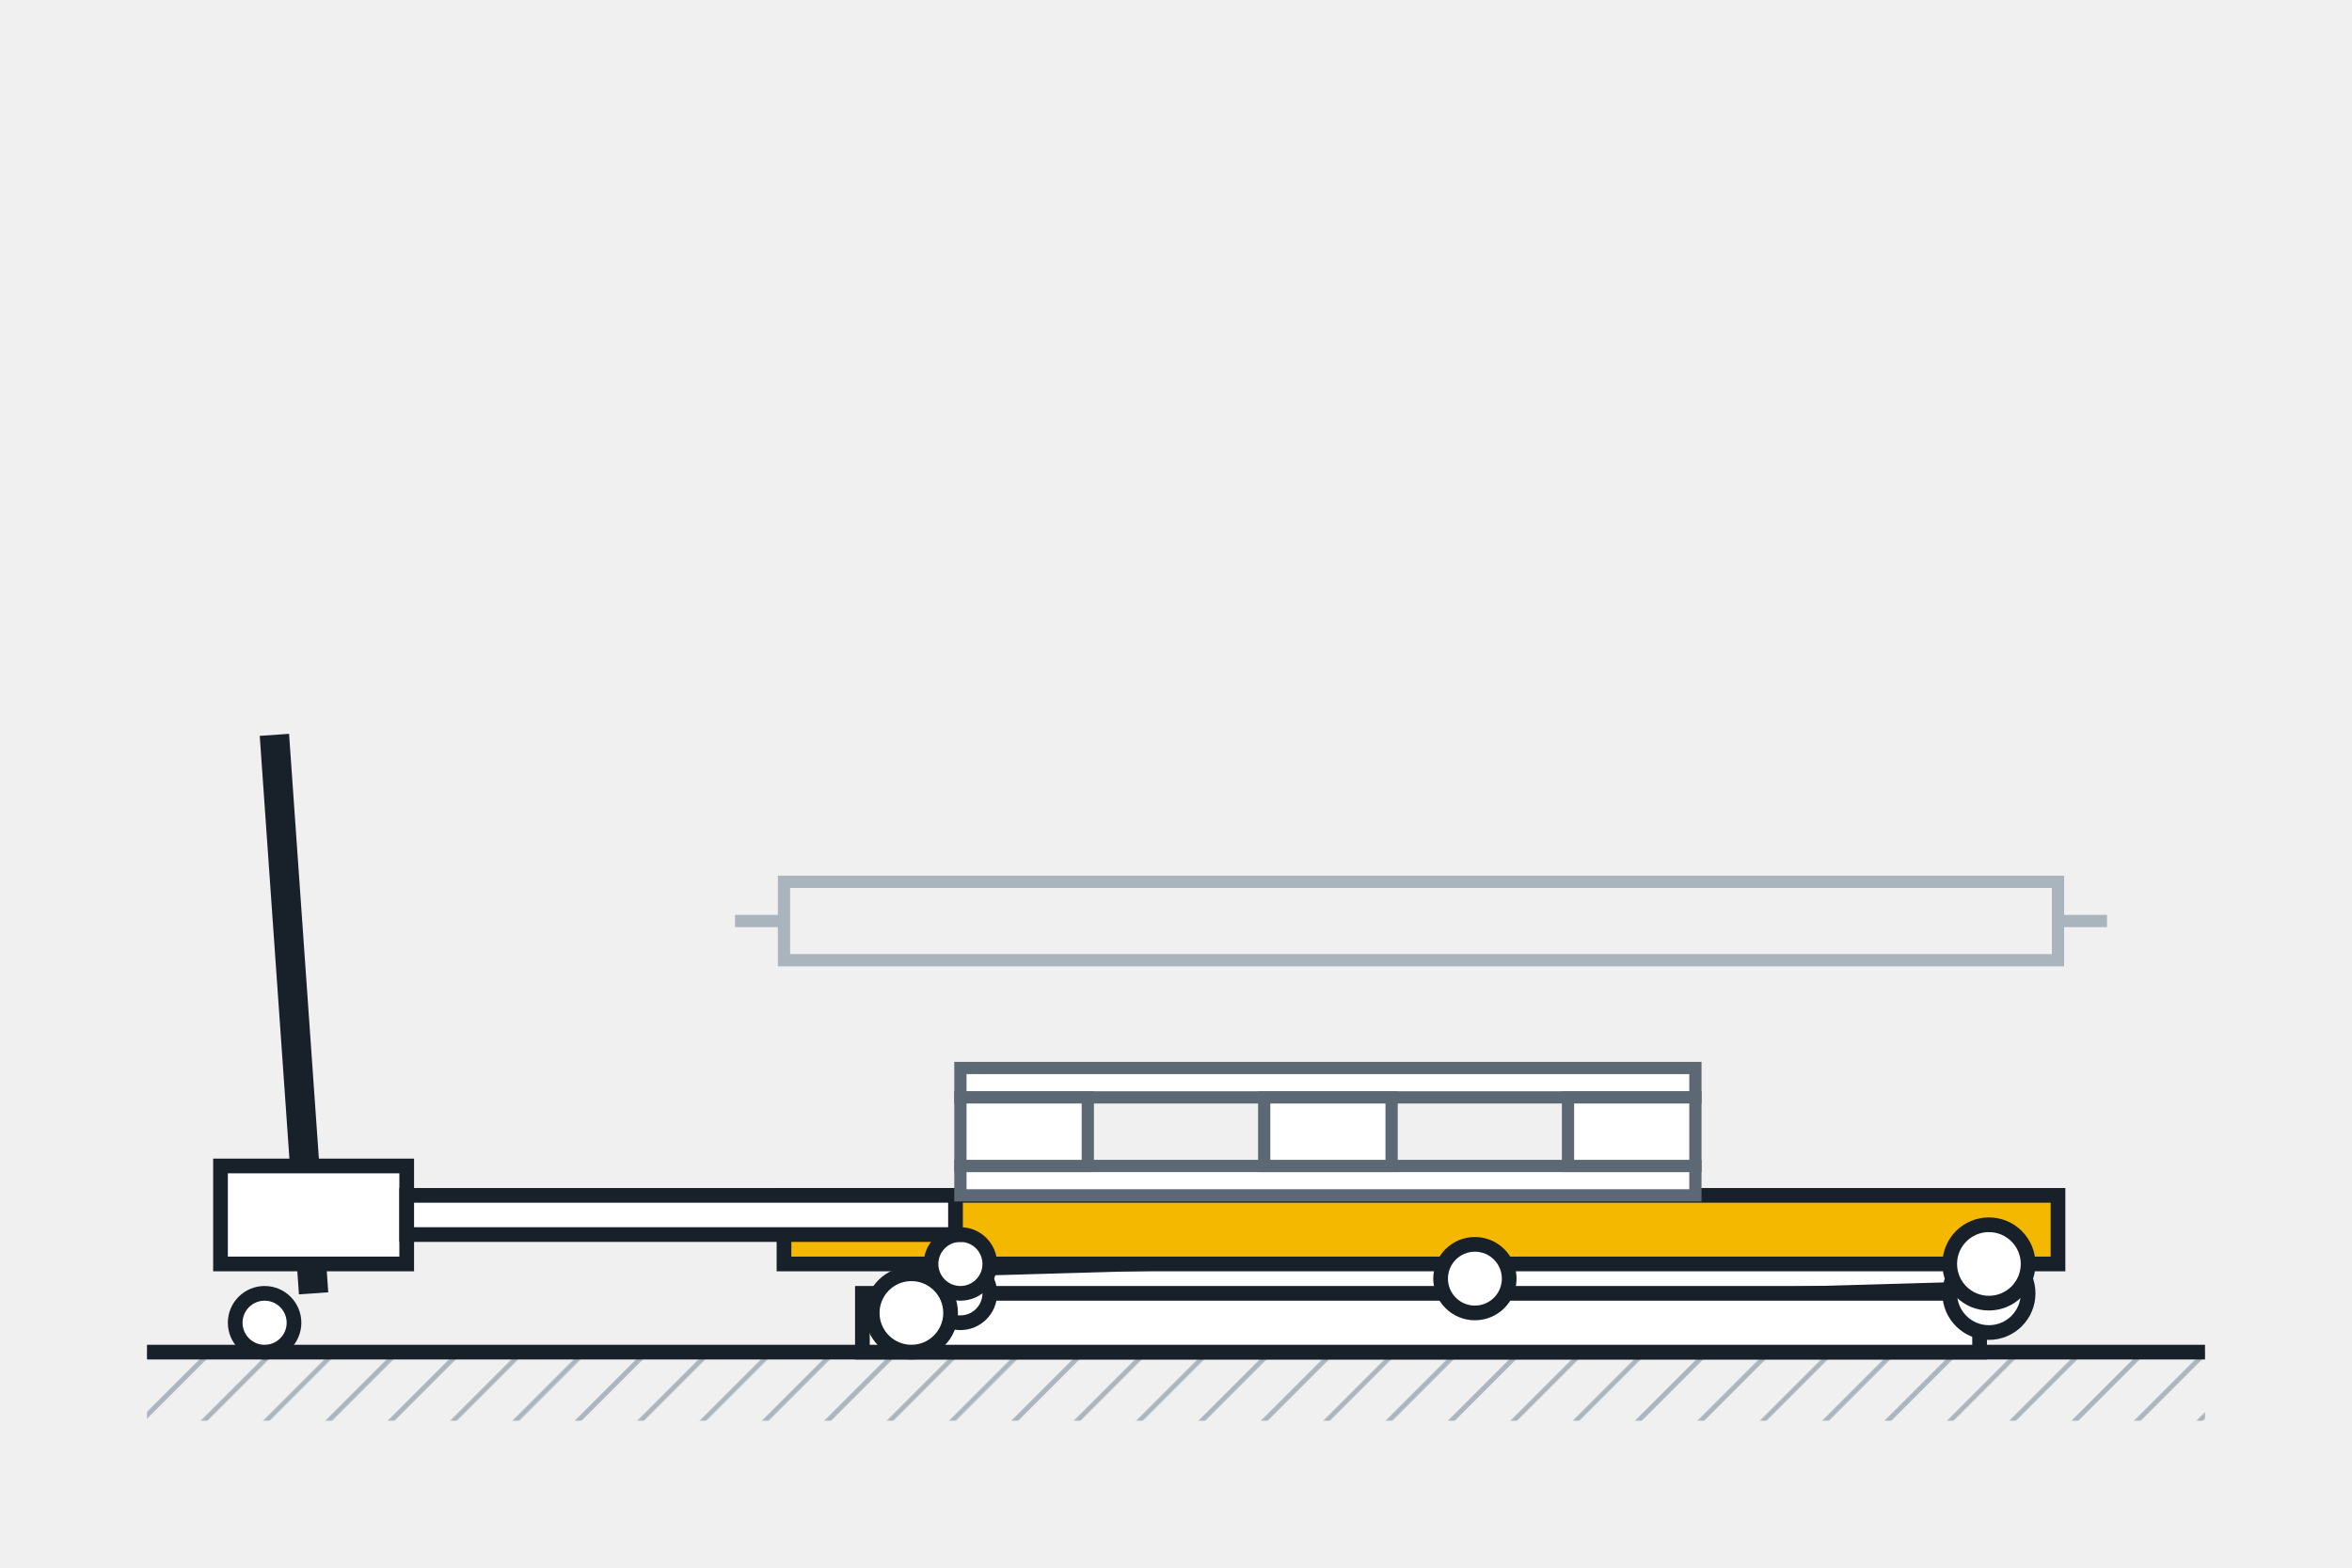
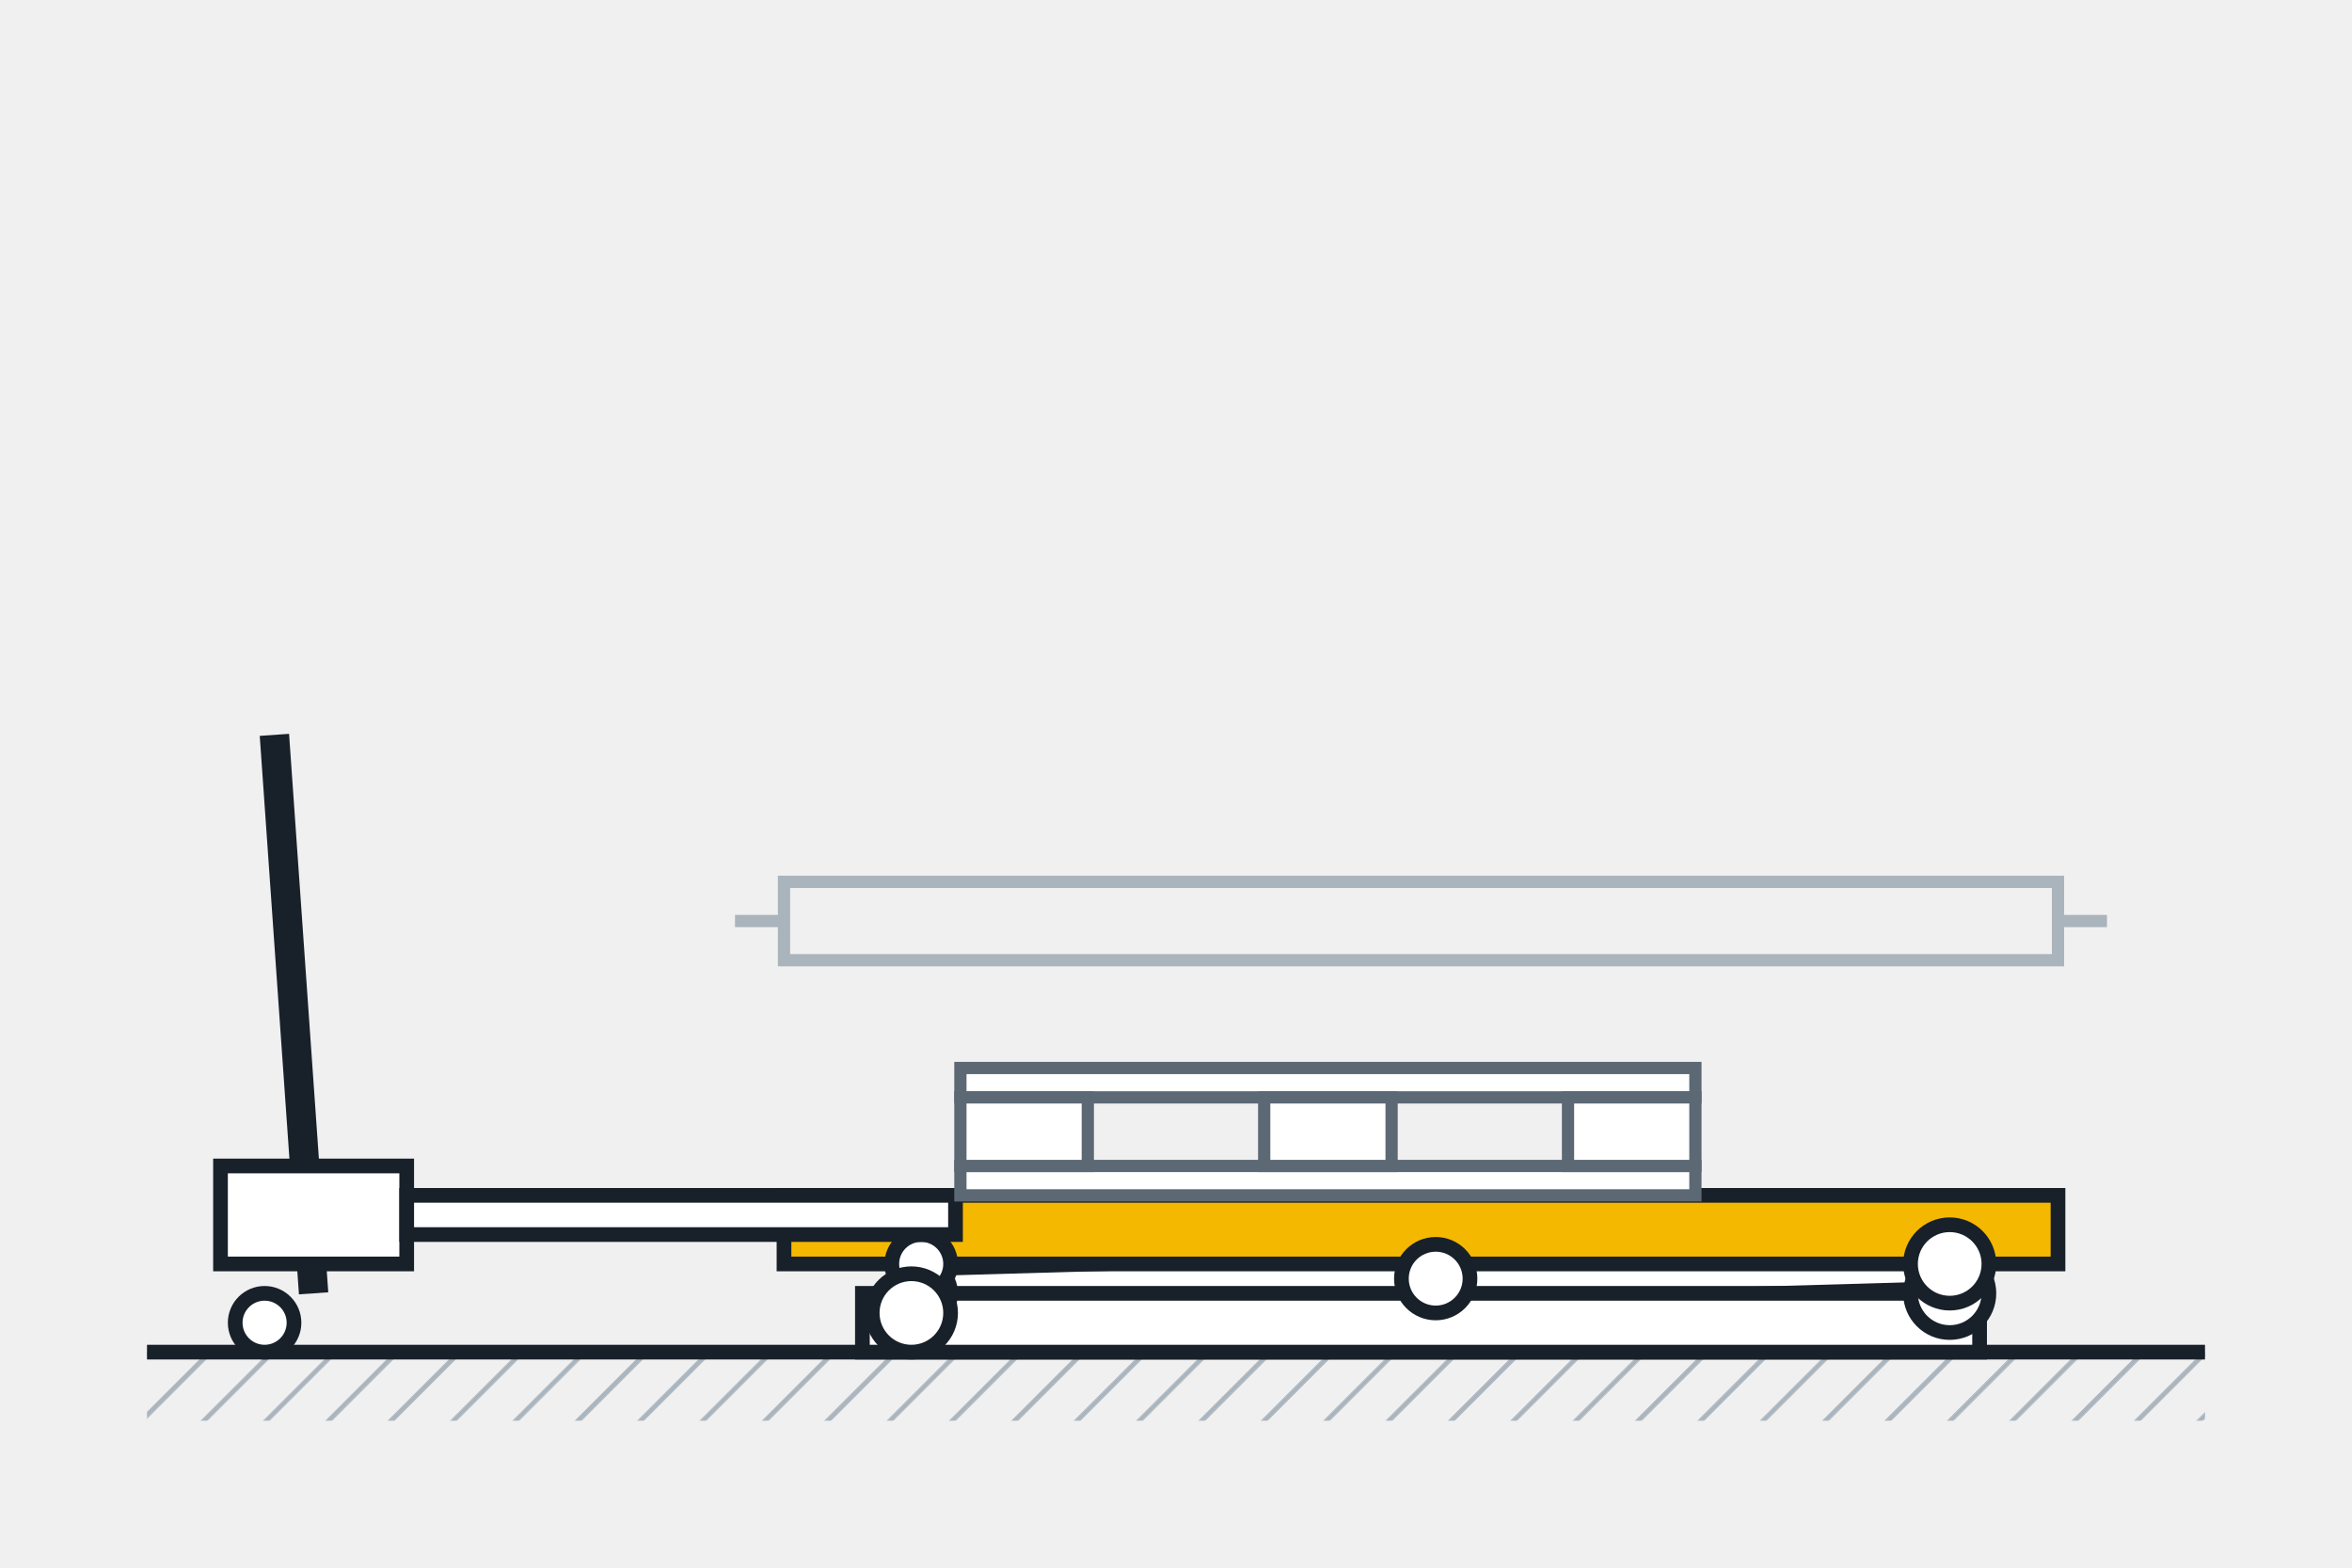
<svg xmlns="http://www.w3.org/2000/svg" viewBox="0 0 480 320" width="480" height="320" role="img" aria-label="A pallet jack rolling onto a floor level lift table, with a standard deck height shown above">
  <defs>
    <pattern id="hatch" width="9" height="9" patternUnits="userSpaceOnUse" patternTransform="rotate(45)">
      <line x1="0" y1="0" x2="0" y2="9" stroke="#AAB4BD" stroke-width="2" />
    </pattern>
  </defs>
  <rect x="30" y="276" width="420" height="14" fill="url(#hatch)" stroke="none" stroke-width="0" />
  <line x1="30" y1="276" x2="450" y2="276" stroke="#18212A" stroke-width="3" />
  <rect x="160" y="180" width="260" height="16" fill="none" stroke="#AAB4BD" stroke-width="2.5" />
  <line x1="150" y1="188" x2="160" y2="188" stroke="#AAB4BD" stroke-width="2.5" />
  <line x1="420" y1="188" x2="430" y2="188" stroke="#AAB4BD" stroke-width="2.5" />
-   <line x1="196" y1="258" x2="405.9" y2="264" stroke="#18212A" stroke-width="12" />
-   <line x1="196" y1="258" x2="405.9" y2="264" stroke="#FFFFFF" stroke-width="7" />
-   <line x1="196" y1="264" x2="405.9" y2="258" stroke="#18212A" stroke-width="12" />
-   <line x1="196" y1="264" x2="405.9" y2="258" stroke="#FFFFFF" stroke-width="7" />
+   <line x1="188" y1="258" x2="397.9" y2="264" stroke="#18212A" stroke-width="12" />
+   <line x1="188" y1="258" x2="397.9" y2="264" stroke="#FFFFFF" stroke-width="7" />
+   <line x1="188" y1="264" x2="397.9" y2="258" stroke="#18212A" stroke-width="12" />
+   <line x1="188" y1="264" x2="397.9" y2="258" stroke="#FFFFFF" stroke-width="7" />
  <rect x="176" y="264" width="228" height="12" fill="#FFFFFF" stroke="#18212A" stroke-width="3" />
  <rect x="160" y="244" width="260" height="14" fill="#F5B800" stroke="#18212A" stroke-width="3" />
-   <circle cx="196" cy="264" r="6" fill="#FFFFFF" stroke="#18212A" stroke-width="3" />
-   <circle cx="405.9" cy="264" r="8" fill="#FFFFFF" stroke="#18212A" stroke-width="3" />
-   <circle cx="196" cy="258" r="6" fill="#FFFFFF" stroke="#18212A" stroke-width="3" />
-   <circle cx="405.9" cy="258" r="8" fill="#FFFFFF" stroke="#18212A" stroke-width="3" />
-   <circle cx="301" cy="261" r="7" fill="#FFFFFF" stroke="#18212A" stroke-width="3" />
+   <circle cx="188" cy="264" r="6" fill="#FFFFFF" stroke="#18212A" stroke-width="3" />
+   <circle cx="397.9" cy="264" r="8" fill="#FFFFFF" stroke="#18212A" stroke-width="3" />
+   <circle cx="188" cy="258" r="6" fill="#FFFFFF" stroke="#18212A" stroke-width="3" />
+   <circle cx="397.9" cy="258" r="8" fill="#FFFFFF" stroke="#18212A" stroke-width="3" />
+   <circle cx="293" cy="261" r="7" fill="#FFFFFF" stroke="#18212A" stroke-width="3" />
  <line x1="64" y1="264" x2="56" y2="150" stroke="#18212A" stroke-width="6" />
  <rect x="45" y="238" width="38" height="20" fill="#FFFFFF" stroke="#18212A" stroke-width="3" />
  <rect x="83" y="244" width="112" height="8" fill="#FFFFFF" stroke="#18212A" stroke-width="3" />
  <circle cx="54" cy="270" r="6" fill="#FFFFFF" stroke="#18212A" stroke-width="3" />
  <circle cx="186" cy="268" r="8" fill="#FFFFFF" stroke="#18212A" stroke-width="3" />
  <rect x="196" y="238" width="150" height="6" fill="#FFFFFF" stroke="#5C6975" stroke-width="2.5" />
  <rect x="196" y="218" width="150" height="6" fill="#FFFFFF" stroke="#5C6975" stroke-width="2.5" />
  <rect x="196" y="224" width="26" height="14" fill="#FFFFFF" stroke="#5C6975" stroke-width="2.5" />
  <rect x="258" y="224" width="26" height="14" fill="#FFFFFF" stroke="#5C6975" stroke-width="2.5" />
  <rect x="320" y="224" width="26" height="14" fill="#FFFFFF" stroke="#5C6975" stroke-width="2.5" />
</svg>
